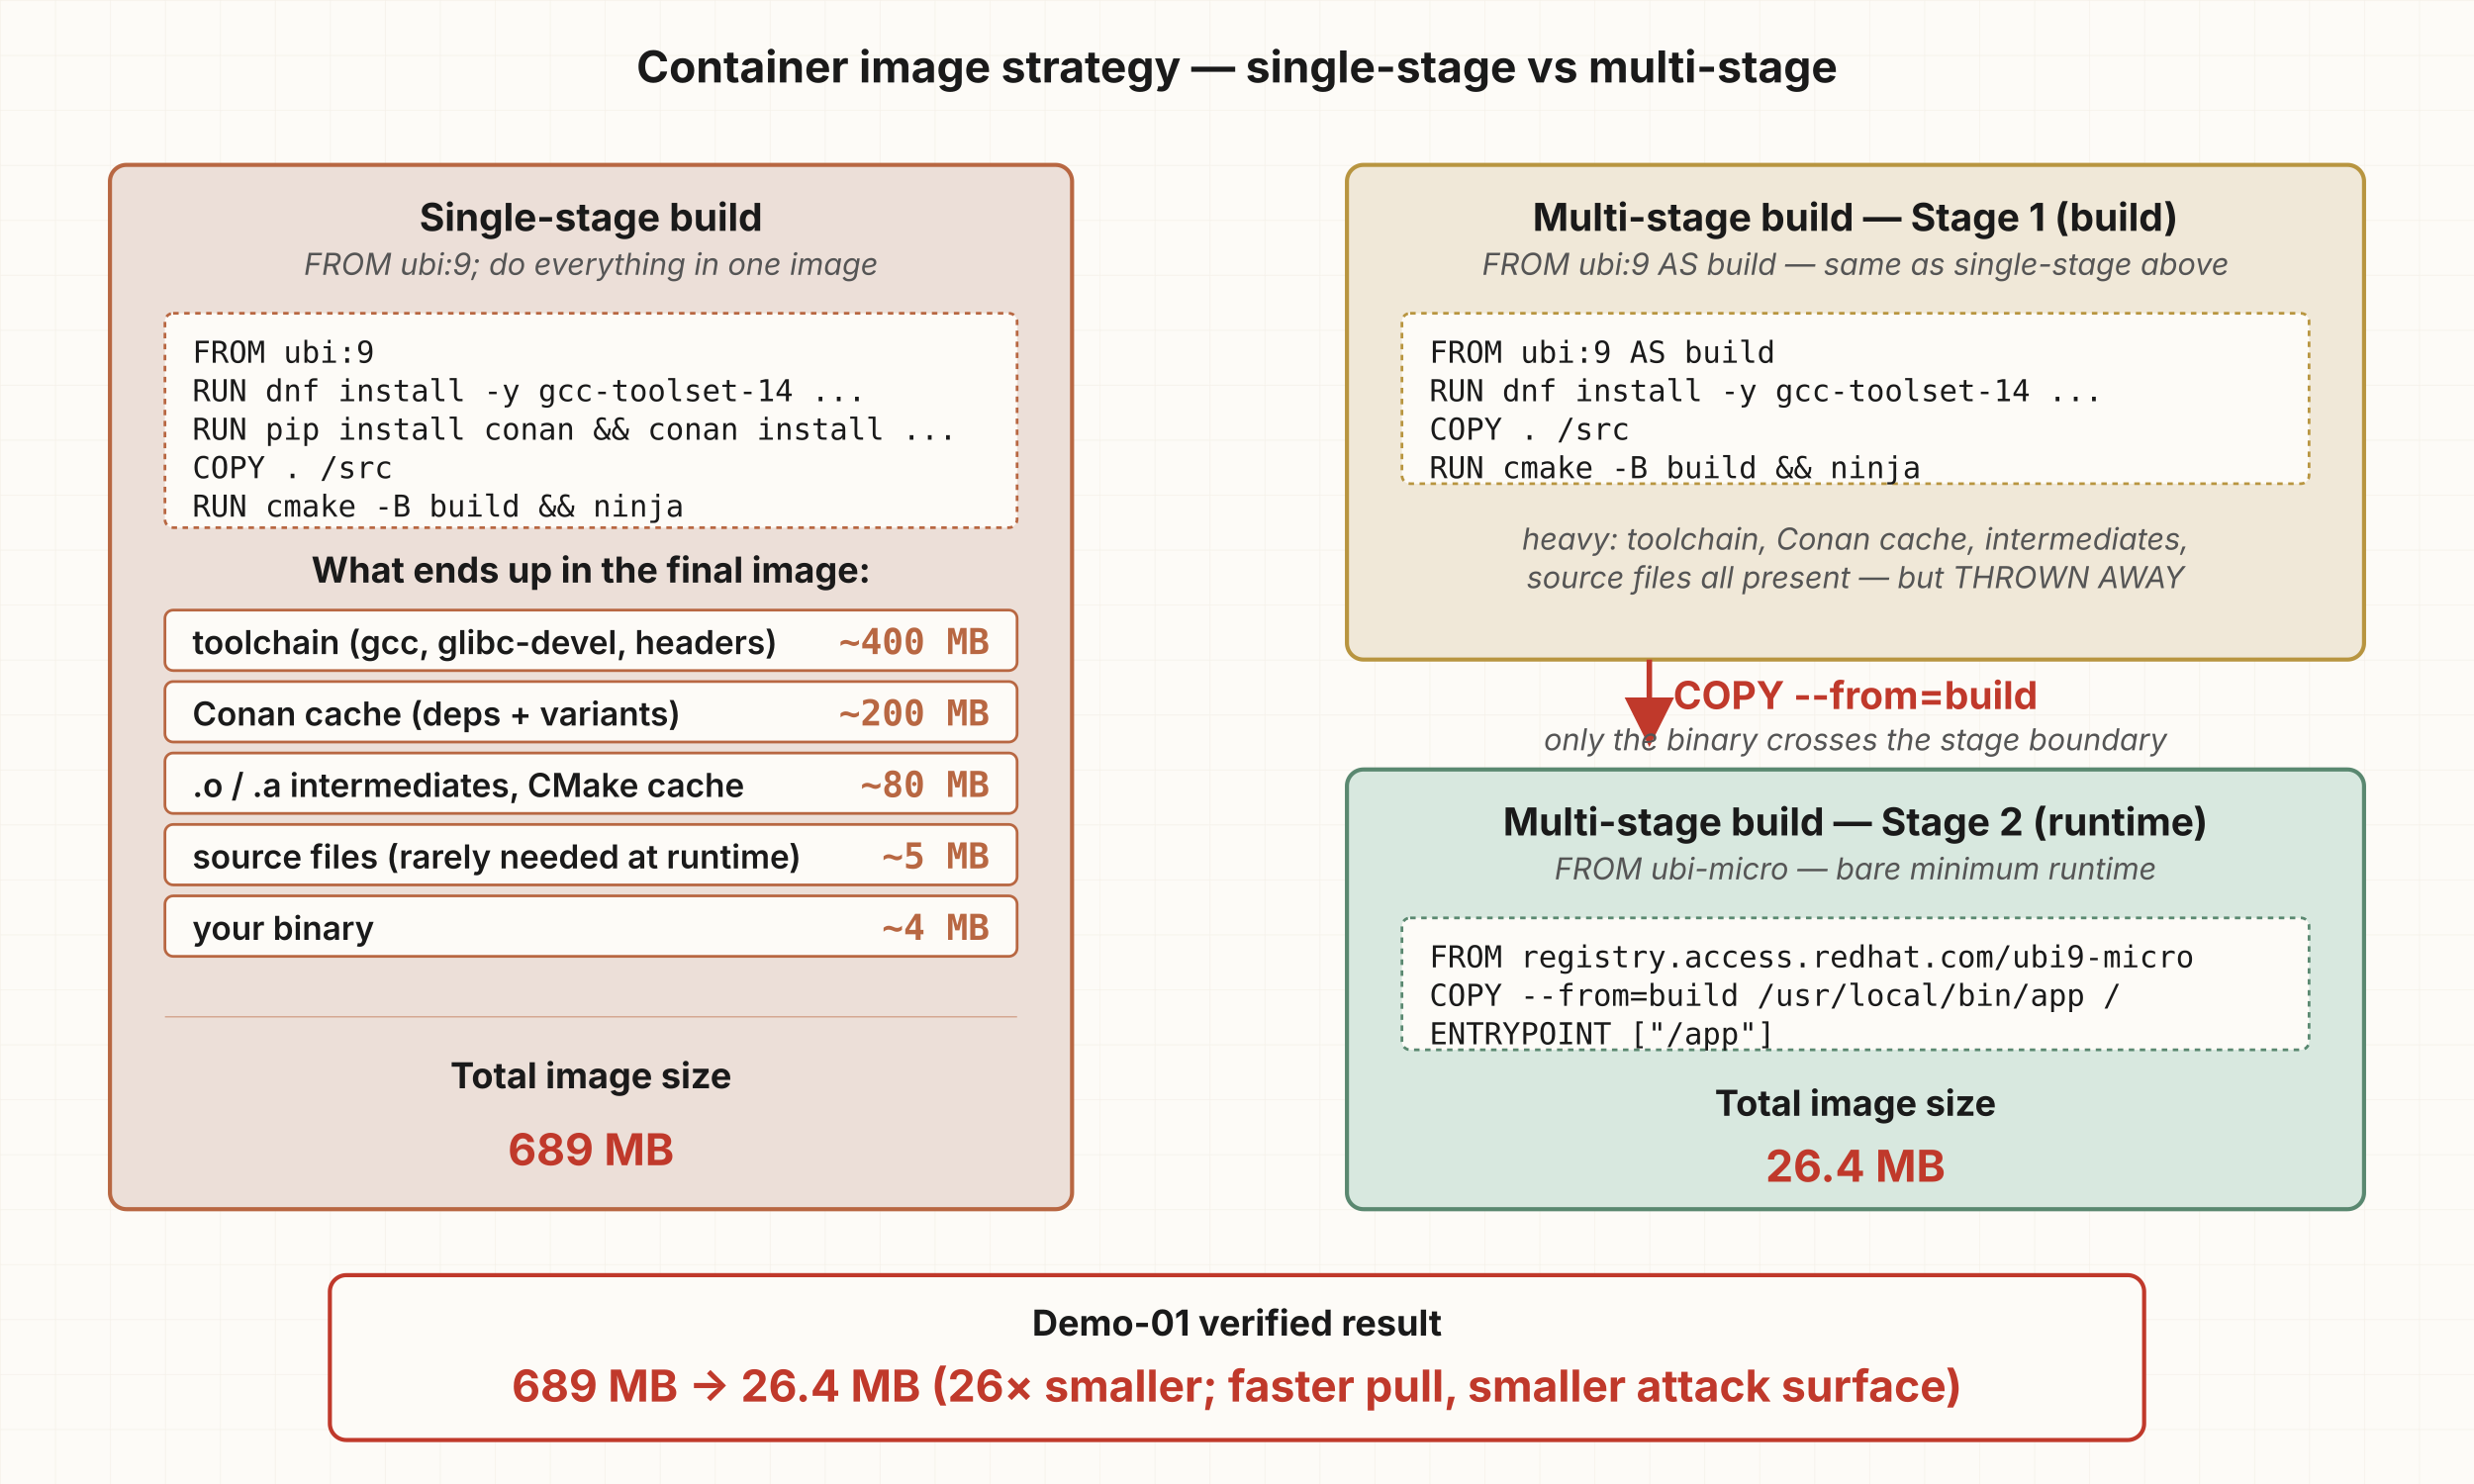
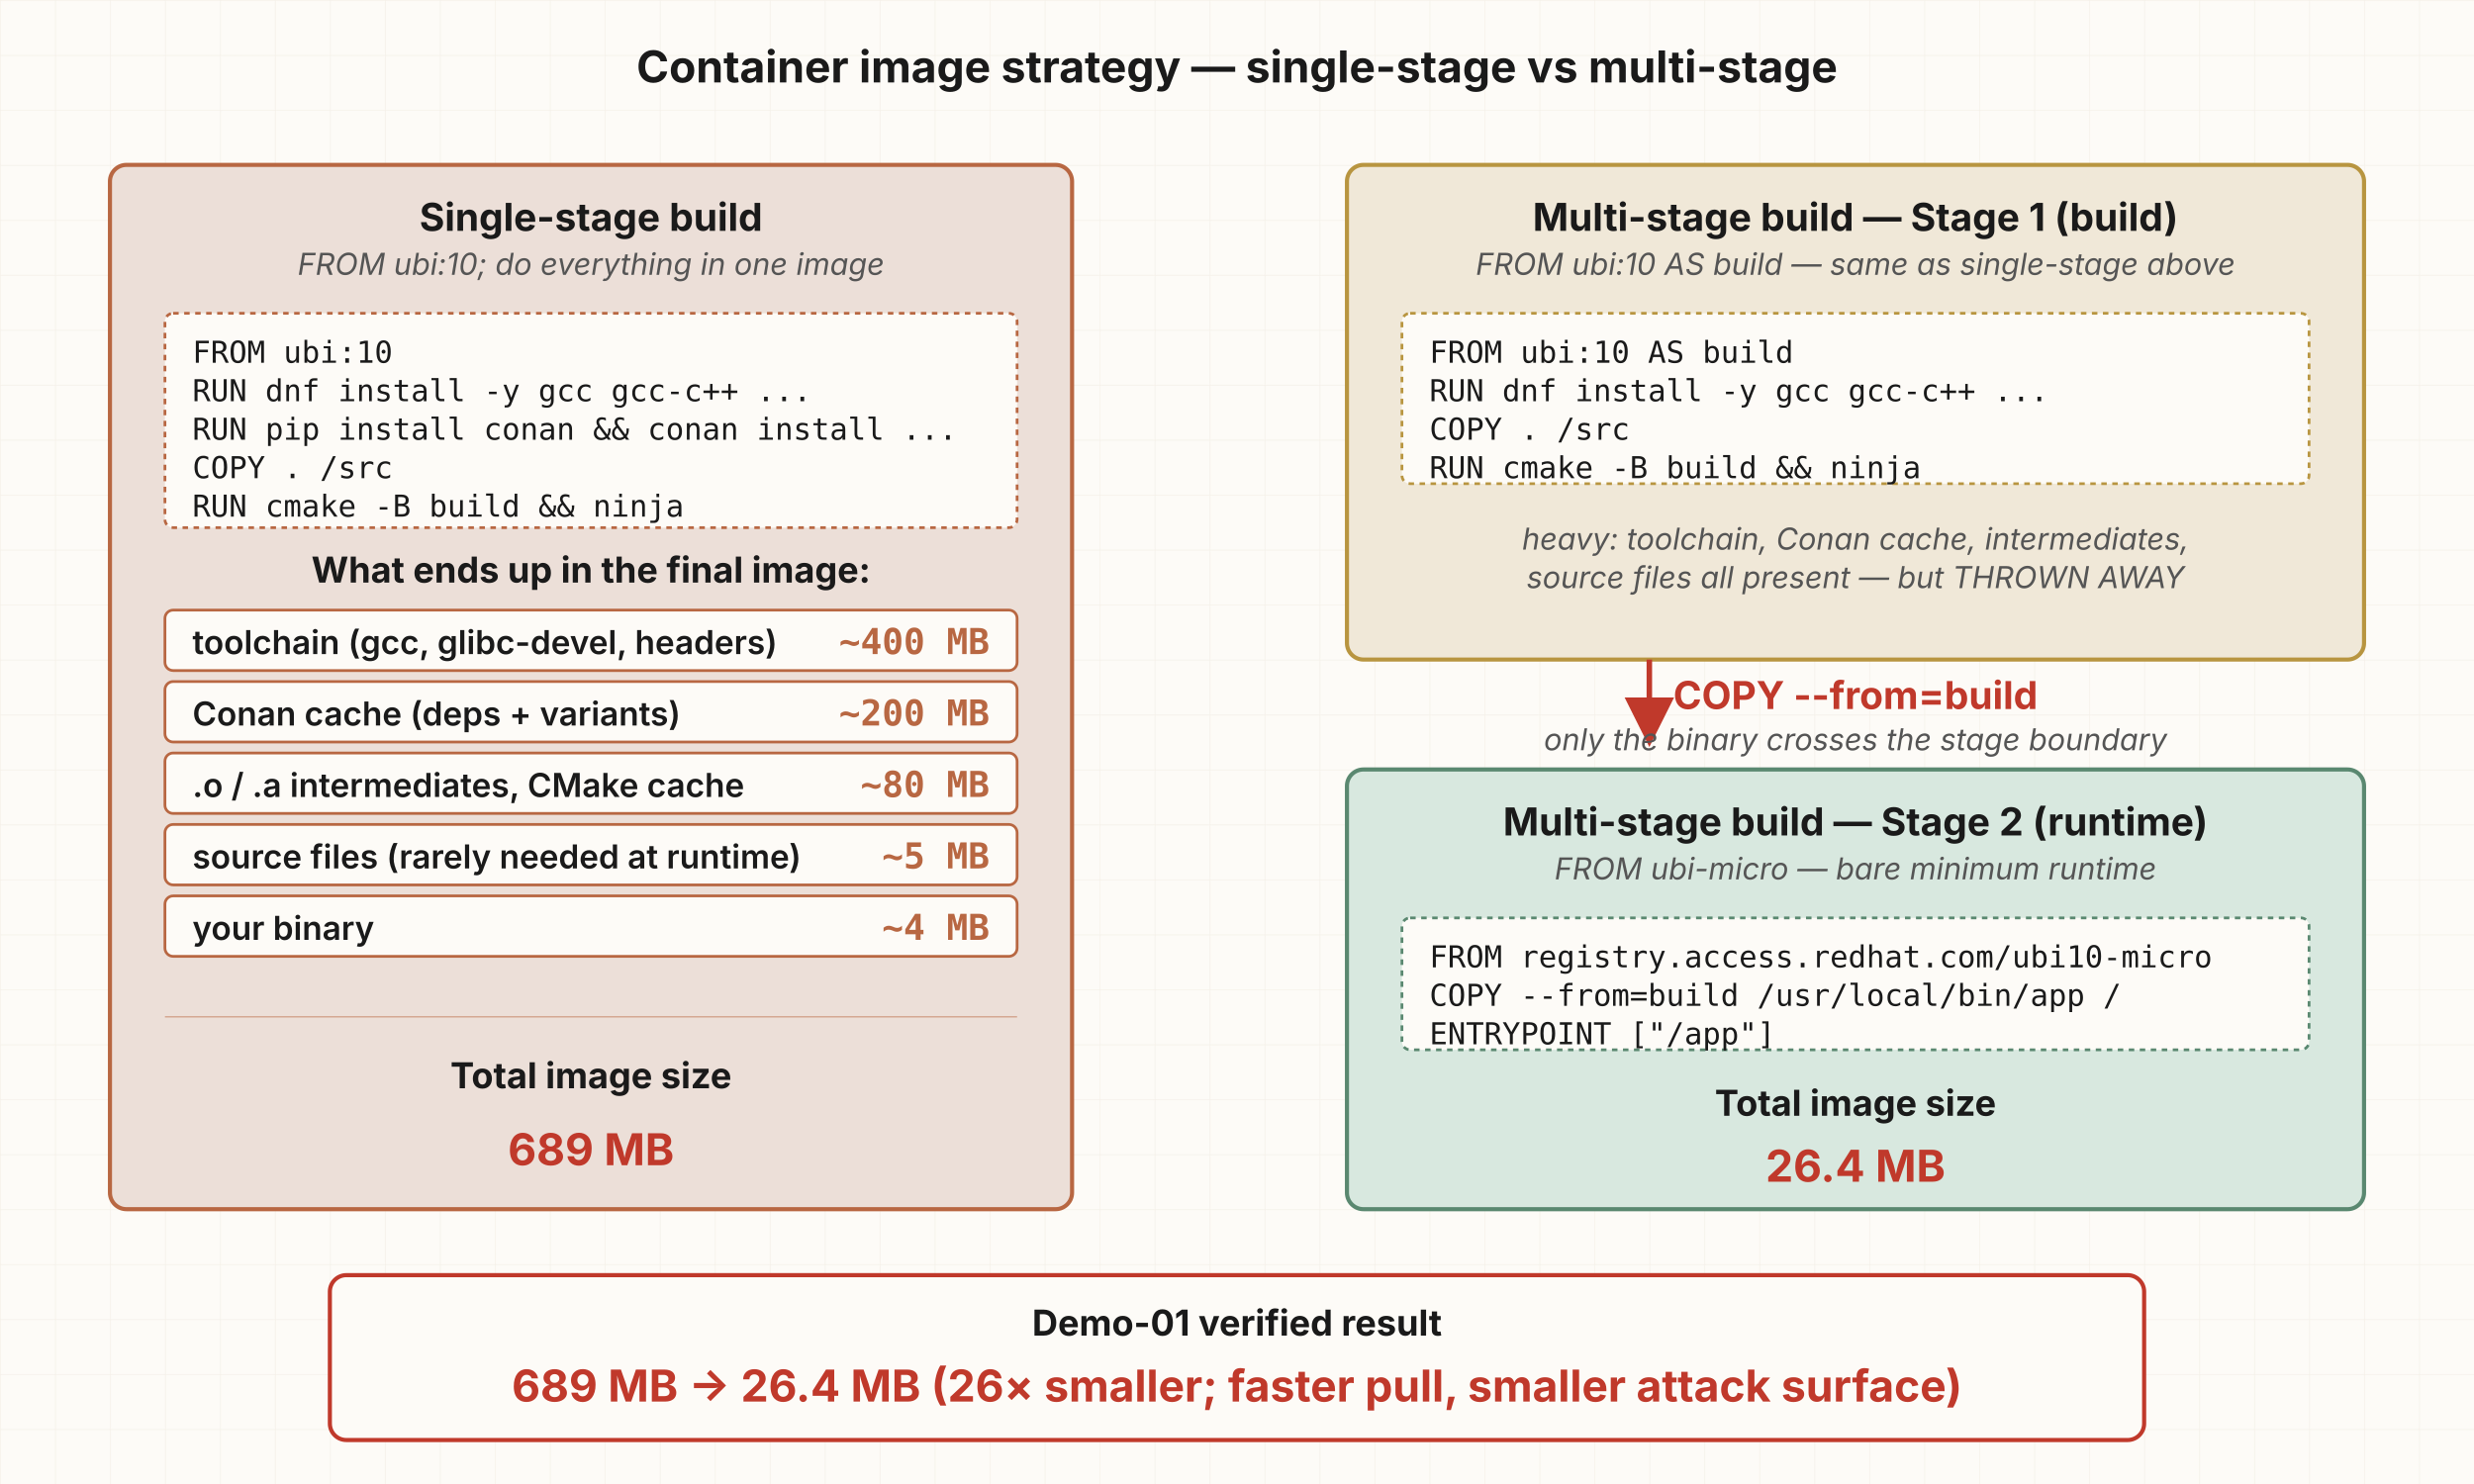
<svg xmlns="http://www.w3.org/2000/svg" viewBox="0 0 900 540" role="img" aria-label="Two container build strategies side by side. Single-stage build: one image containing toolchain (~400 MB), Conan cache (~200 MB), intermediates (~80 MB), source, plus the binary, totaling 689 MB. Multi-stage build: a build stage containing the toolchain and intermediates, plus a runtime stage based on UBI micro containing only the binary and minimal libc; the COPY --from=build line is the key transition. The runtime image is 26.4 MB. The 26-fold size reduction is verified in demo-01 and shown in red as the punchline.">
  <defs>
    <style>
      .bg       { fill: #fdfbf7; }
      .grid     { stroke: #e8e1d3; stroke-width: 0.5; fill: none; }
      .band     { stroke-width: 1.5; rx: 6; ry: 6; }
      .b-single { fill: #ecdfd8; stroke: #b86742; }
      .b-multi-b{ fill: #f0e8d8; stroke: #b89540; }
      .b-multi-r{ fill: #d8e8df; stroke: #5a8870; }
      .b-layer  { fill: #fdfbf7; stroke: #b86742; stroke-width: 1; rx: 3; ry: 3; }
      .b-layer-b{ fill: #fdfbf7; stroke: #b89540; stroke-width: 1; rx: 3; ry: 3; }
      .b-layer-r{ fill: #fdfbf7; stroke: #5a8870; stroke-width: 1; rx: 3; ry: 3; }
      .b-result { fill: #fdfbf7; stroke: #c0392b; }
      .ttl      { font: 700 14px -apple-system, system-ui, "Segoe UI", sans-serif; fill: #1a1a1a; }
      .ttl-big  { font: 700 16px -apple-system, system-ui, "Segoe UI", sans-serif; fill: #1a1a1a; }
      .ttl-sub  { font: 700 13px -apple-system, system-ui, "Segoe UI", sans-serif; fill: #1a1a1a; }
      .lbl      { font: 600 12px -apple-system, system-ui, "Segoe UI", sans-serif; fill: #1a1a1a; }
      .mono     { font: 11px ui-monospace, "SF Mono", Menlo, Consolas, monospace; fill: #1a1a1a; }
      .mono-sm  { font: 10px ui-monospace, "SF Mono", Menlo, Consolas, monospace; fill: #555; }
      .sec      { font: italic 11px -apple-system, system-ui, "Segoe UI", sans-serif; fill: #555; }
      .size     { font: 700 13px ui-monospace, "SF Mono", Menlo, Consolas, monospace; fill: #b86742; }
      .size-r   { font: 700 13px ui-monospace, "SF Mono", Menlo, Consolas, monospace; fill: #5a8870; }
      .arrow    { stroke: #2d2d2d; stroke-width: 1.4; fill: none; }
      .arrow-r  { stroke: #c0392b; stroke-width: 2; fill: none; }
      .arrow-l  { font: italic 11px -apple-system, system-ui, "Segoe UI", sans-serif; fill: #444; }
      .accent-t { font: 700 14px -apple-system, system-ui, "Segoe UI", sans-serif; fill: #c0392b; }
      .accent-h { font: 700 16px -apple-system, system-ui, "Segoe UI", sans-serif; fill: #c0392b; }
    </style>
    <pattern id="grid" width="20" height="20" patternUnits="userSpaceOnUse">
      <path d="M 20 0 L 0 0 0 20" class="grid" />
    </pattern>
    <marker id="arrowhead" viewBox="0 0 10 10" refX="9" refY="5" markerUnits="strokeWidth" markerWidth="8" markerHeight="8" orient="auto">
      <path d="M 0 0 L 10 5 L 0 10 z" fill="#2d2d2d" />
    </marker>
    <marker id="arrowhead-r" viewBox="0 0 10 10" refX="9" refY="5" markerUnits="strokeWidth" markerWidth="9" markerHeight="9" orient="auto">
      <path d="M 0 0 L 10 5 L 0 10 z" fill="#c0392b" />
    </marker>
  </defs>
  <rect class="bg" width="900" height="540" />
  <rect width="900" height="540" fill="url(#grid)" opacity="0.4" />
  <text x="450" y="30" class="ttl-big" text-anchor="middle">Container image strategy — single-stage vs multi-stage</text>
  <rect class="band b-single" x="40" y="60" width="350" height="380" />
  <text x="215" y="84" class="ttl" text-anchor="middle">Single-stage build</text>
-   <text x="215" y="100" class="sec" text-anchor="middle">FROM ubi:9; do everything in one image</text>
+   <text x="215" y="100" class="sec" text-anchor="middle">FROM ubi:10; do everything in one image</text>
  <rect class="b-layer" x="60" y="114" width="310" height="78" stroke-dasharray="2 2" />
-   <text x="70" y="132" class="mono">FROM ubi:9</text>
-   <text x="70" y="146" class="mono">RUN dnf install -y gcc-toolset-14 ...</text>
+   <text x="70" y="132" class="mono">FROM ubi:10</text>
+   <text x="70" y="146" class="mono">RUN dnf install -y gcc gcc-c++ ...</text>
  <text x="70" y="160" class="mono">RUN pip install conan &amp;&amp; conan install ...</text>
  <text x="70" y="174" class="mono">COPY . /src</text>
  <text x="70" y="188" class="mono">RUN cmake -B build &amp;&amp; ninja</text>
  <text x="215" y="212" class="ttl-sub" text-anchor="middle">What ends up in the final image:</text>
  <rect class="b-layer" x="60" y="222" width="310" height="22" />
  <text x="70" y="238" class="lbl">toolchain (gcc, glibc-devel, headers)</text>
  <text x="360" y="238" class="size" text-anchor="end">~400 MB</text>
  <rect class="b-layer" x="60" y="248" width="310" height="22" />
  <text x="70" y="264" class="lbl">Conan cache (deps + variants)</text>
  <text x="360" y="264" class="size" text-anchor="end">~200 MB</text>
  <rect class="b-layer" x="60" y="274" width="310" height="22" />
  <text x="70" y="290" class="lbl">.o / .a intermediates, CMake cache</text>
  <text x="360" y="290" class="size" text-anchor="end">~80 MB</text>
  <rect class="b-layer" x="60" y="300" width="310" height="22" />
  <text x="70" y="316" class="lbl">source files (rarely needed at runtime)</text>
  <text x="360" y="316" class="size" text-anchor="end">~5 MB</text>
  <rect class="b-layer" x="60" y="326" width="310" height="22" />
  <text x="70" y="342" class="lbl">your binary</text>
  <text x="360" y="342" class="size" text-anchor="end">~4 MB</text>
  <line x1="60" y1="370" x2="370" y2="370" stroke="#b86742" stroke-width="0.5" opacity="0.5" />
  <text x="215" y="396" class="ttl-sub" text-anchor="middle">Total image size</text>
  <text x="215" y="424" class="accent-h" text-anchor="middle">689 MB</text>
  <rect class="band b-multi-b" x="490" y="60" width="370" height="180" />
  <text x="675" y="84" class="ttl" text-anchor="middle">Multi-stage build  —  Stage 1 (build)</text>
-   <text x="675" y="100" class="sec" text-anchor="middle">FROM ubi:9 AS build  —  same as single-stage above</text>
+   <text x="675" y="100" class="sec" text-anchor="middle">FROM ubi:10 AS build  —  same as single-stage above</text>
  <rect class="b-layer-b" x="510" y="114" width="330" height="62" stroke-dasharray="2 2" />
-   <text x="520" y="132" class="mono">FROM ubi:9 AS build</text>
-   <text x="520" y="146" class="mono">RUN dnf install -y gcc-toolset-14 ...</text>
+   <text x="520" y="132" class="mono">FROM ubi:10 AS build</text>
+   <text x="520" y="146" class="mono">RUN dnf install -y gcc gcc-c++ ...</text>
  <text x="520" y="160" class="mono">COPY . /src</text>
  <text x="520" y="174" class="mono">RUN cmake -B build &amp;&amp; ninja</text>
  <text x="675" y="200" class="sec" text-anchor="middle">heavy: toolchain, Conan cache, intermediates,</text>
  <text x="675" y="214" class="sec" text-anchor="middle">source files all present — but THROWN AWAY</text>
  <line x1="600" y1="240" x2="600" y2="270" class="arrow-r" marker-end="url(#arrowhead-r)" />
  <text x="675" y="258" class="accent-t" text-anchor="middle">COPY --from=build</text>
  <text x="675" y="273" class="sec" text-anchor="middle">only the binary crosses the stage boundary</text>
  <rect class="band b-multi-r" x="490" y="280" width="370" height="160" />
  <text x="675" y="304" class="ttl" text-anchor="middle">Multi-stage build  —  Stage 2 (runtime)</text>
  <text x="675" y="320" class="sec" text-anchor="middle">FROM ubi-micro  —  bare minimum runtime</text>
  <rect class="b-layer-r" x="510" y="334" width="330" height="48" stroke-dasharray="2 2" />
-   <text x="520" y="352" class="mono">FROM registry.access.redhat.com/ubi9-micro</text>
+   <text x="520" y="352" class="mono">FROM registry.access.redhat.com/ubi10-micro</text>
  <text x="520" y="366" class="mono">COPY --from=build /usr/local/bin/app /</text>
  <text x="520" y="380" class="mono">ENTRYPOINT ["/app"]</text>
  <text x="675" y="406" class="ttl-sub" text-anchor="middle">Total image size</text>
  <text x="675" y="430" class="accent-h" text-anchor="middle">26.4 MB</text>
  <rect class="band b-result" x="120" y="464" width="660" height="60" />
  <text x="450" y="486" class="ttl-sub" text-anchor="middle">Demo-01 verified result</text>
  <text x="450" y="510" class="accent-h" text-anchor="middle">689 MB  →  26.4 MB    (26× smaller; faster pull, smaller attack surface)</text>
</svg>
